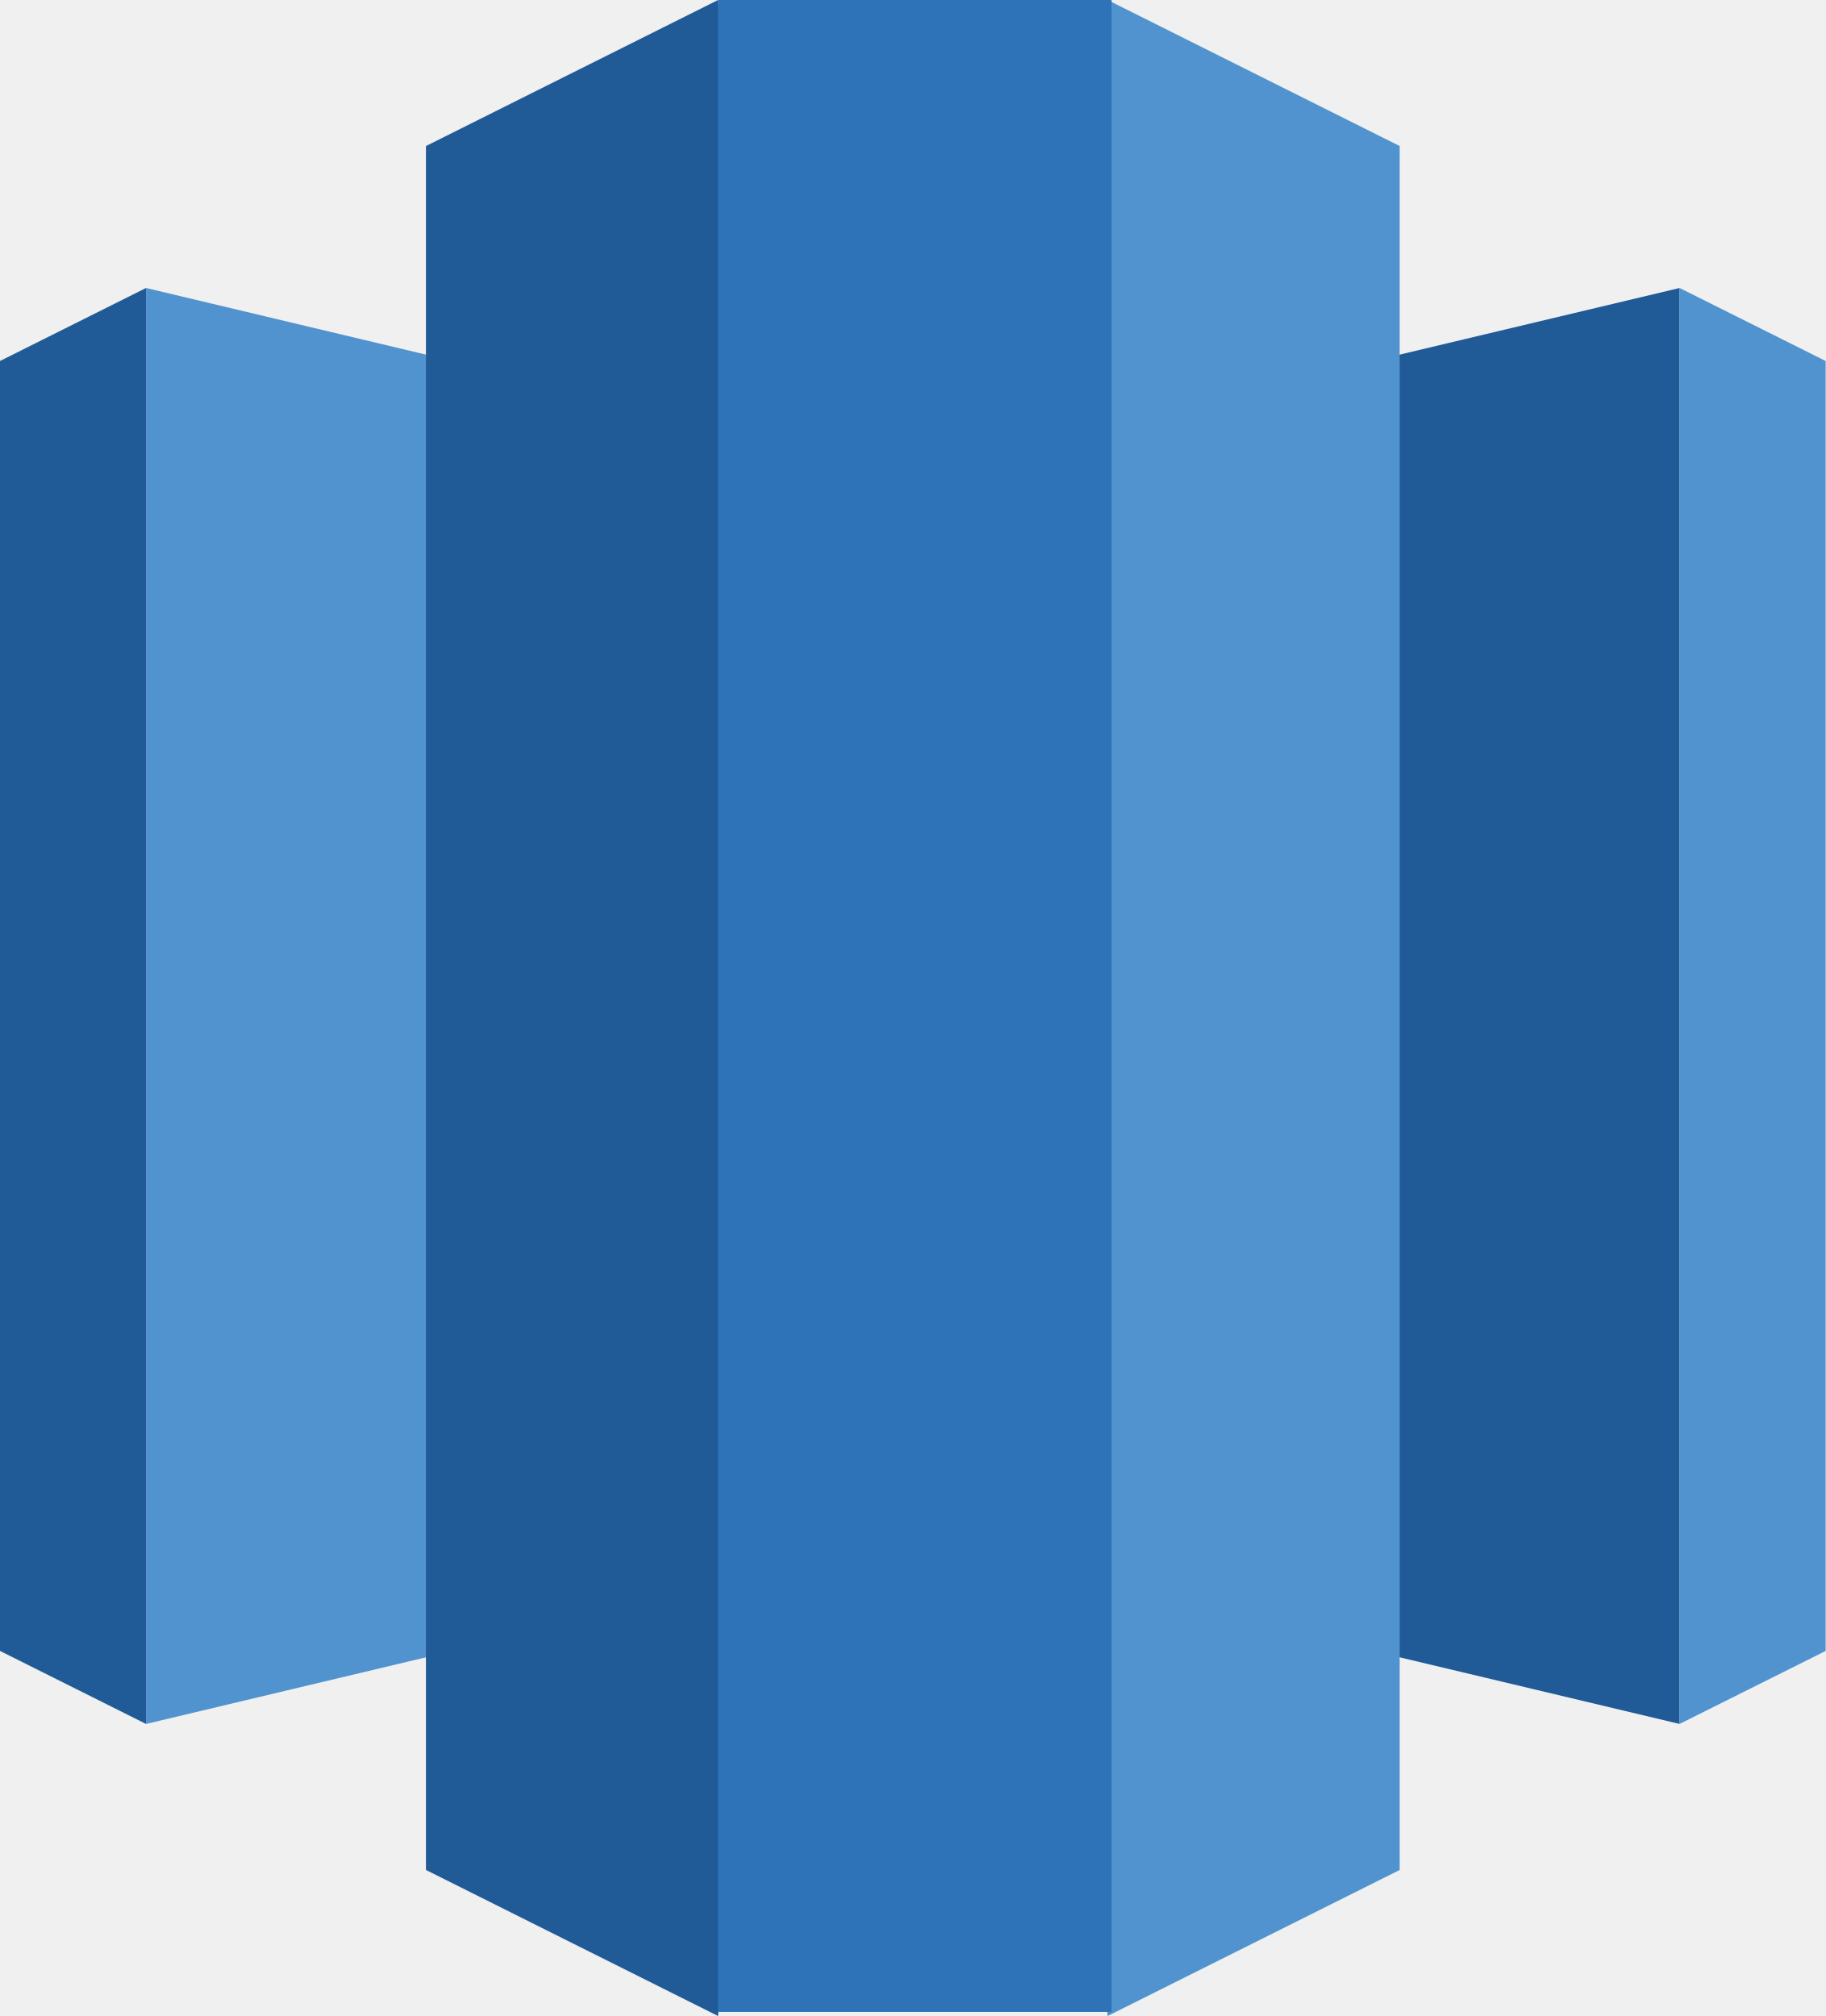
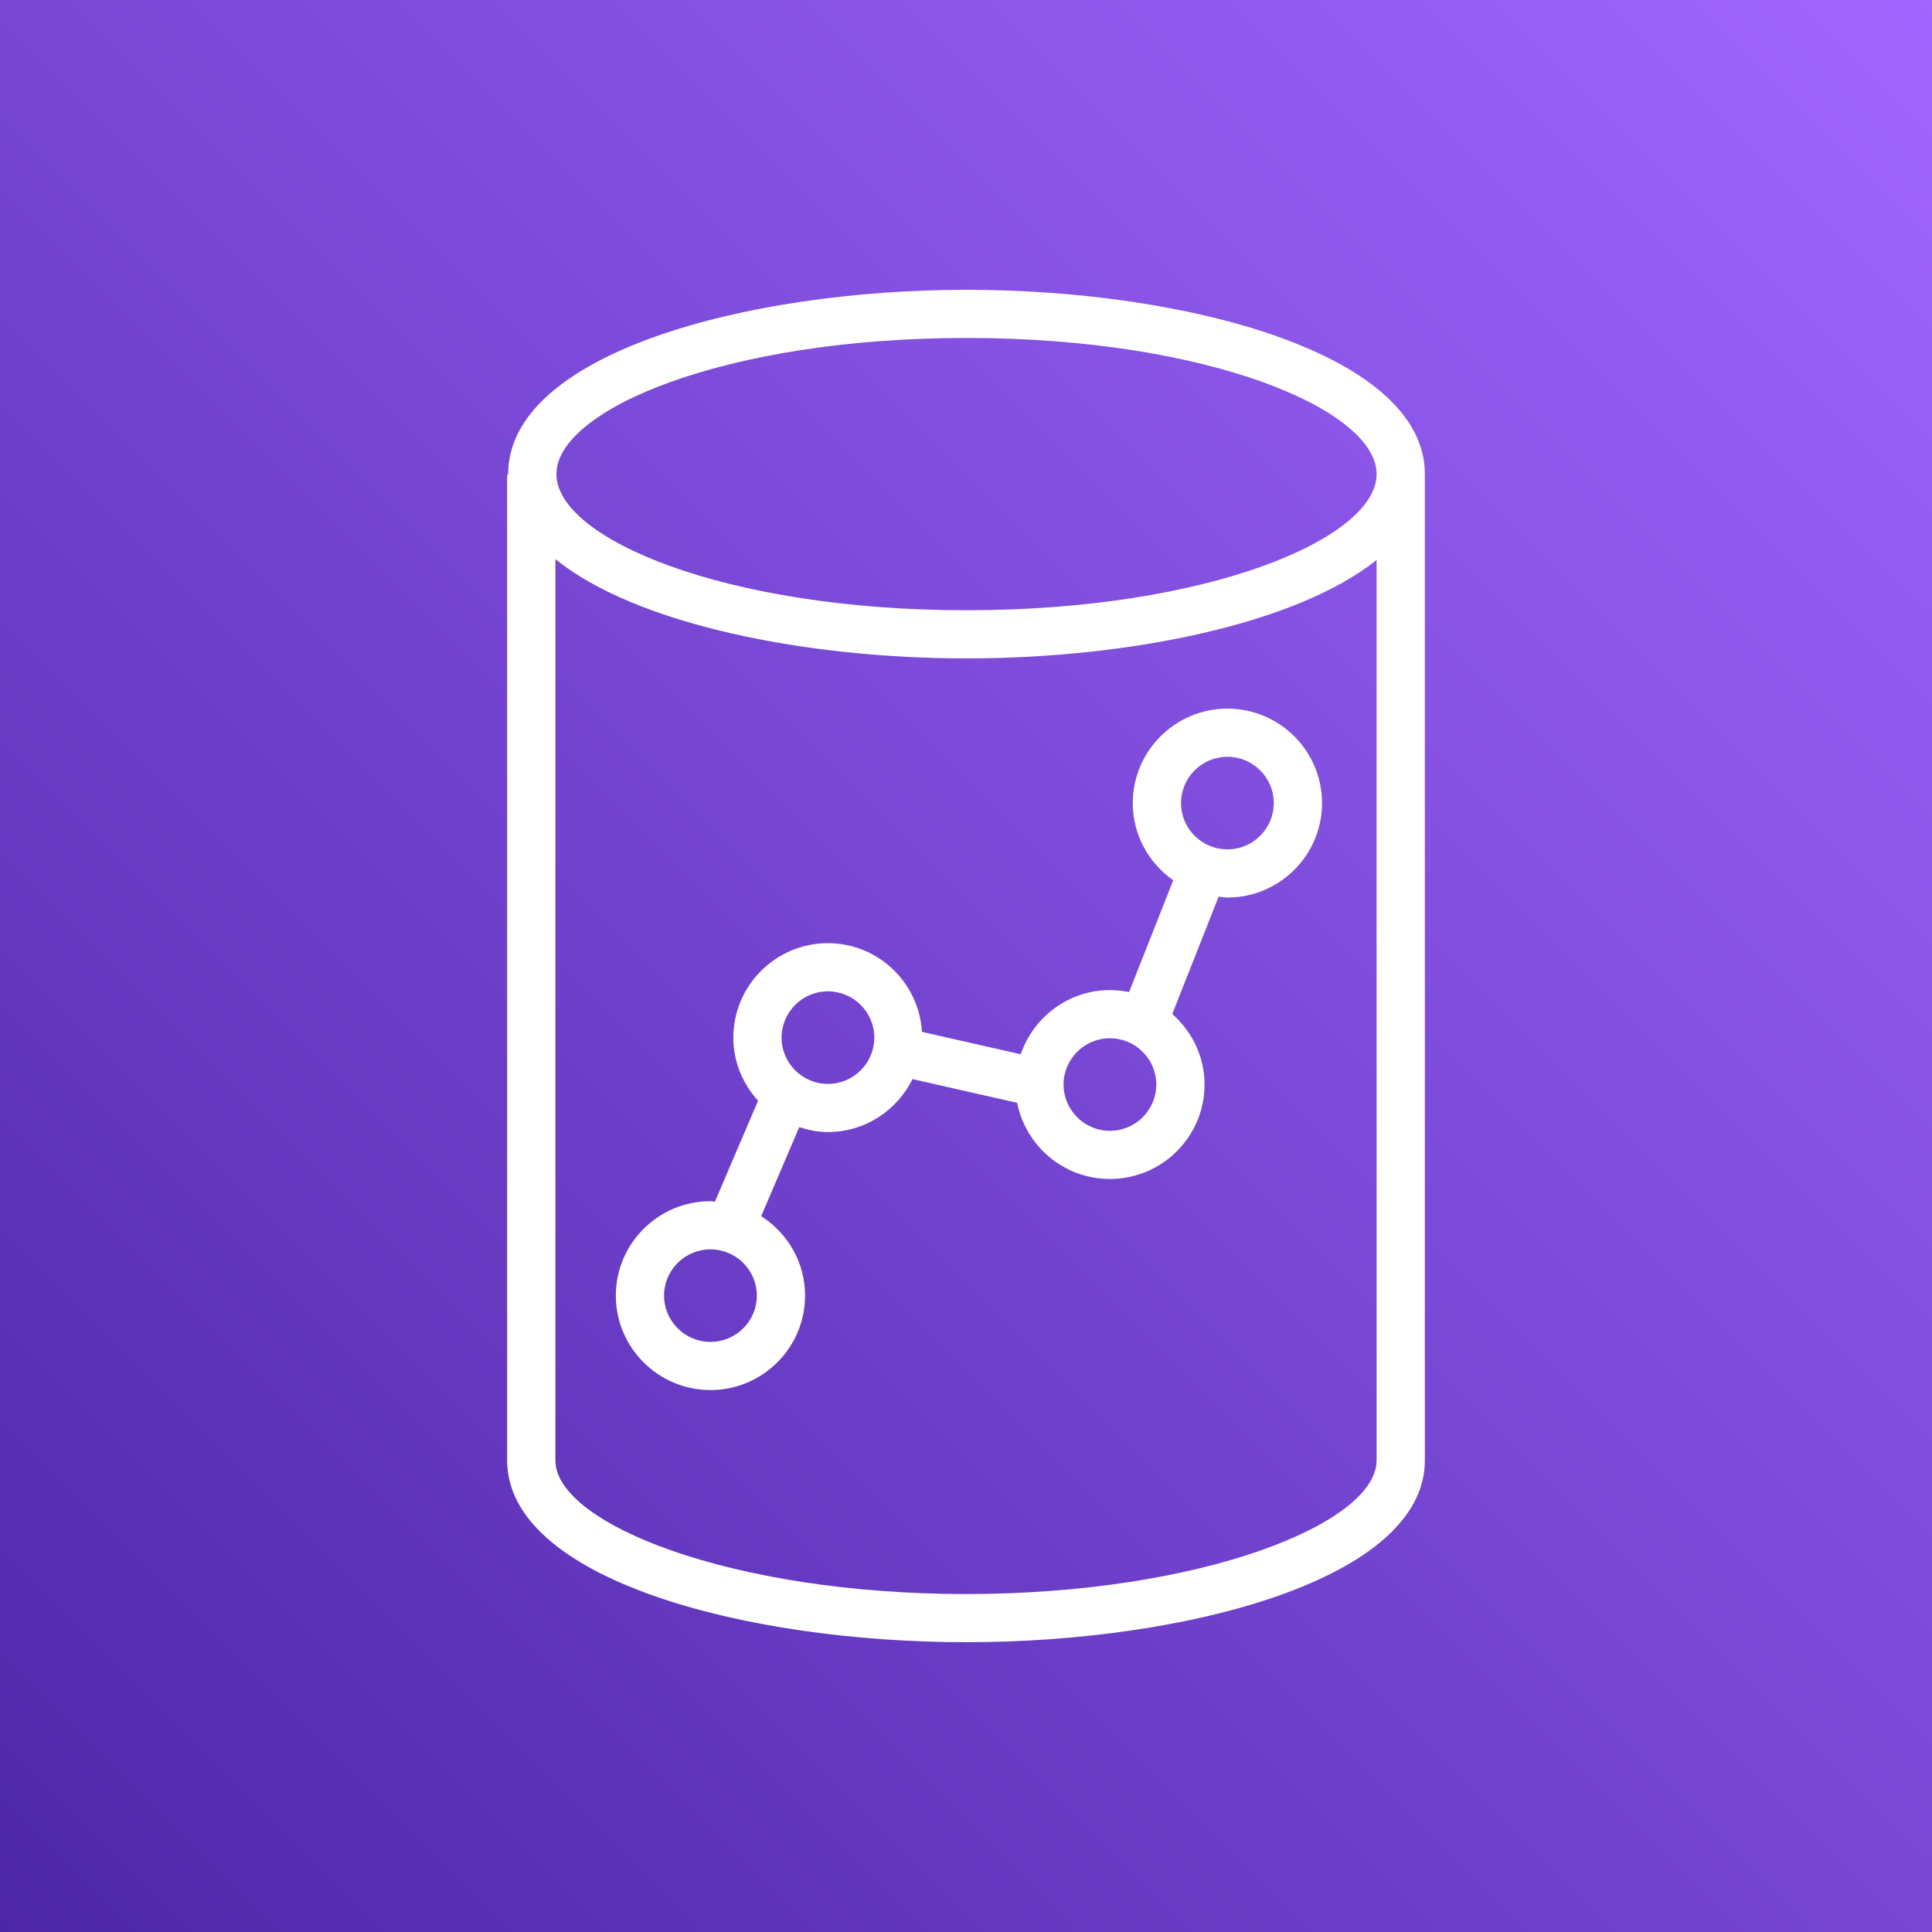
- <svg xmlns="http://www.w3.org/2000/svg" enable-background="new 0 0 1615 1783.7" viewBox="0 0 1615 1783.7">
-   <path d="m807.5 1363.8 678.3 161.5v-1270.5l-678.3 161.5z" fill="#205b97" />
-   <path d="m1485.8 254.8 129.2 64.6v1141.3l-129.2 64.6zm-678.3 1109-678.3 161.5v-1270.5l678.3 161.5z" fill="#5193ce" />
-   <path d="m129.2 254.8-129.2 64.6v1141.3l129.2 64.6z" fill="#205b97" />
-   <path d="m979.8 1783.7 258.4-129.2v-1525.3l-258.4-129.2-79 847z" fill="#5193ce" />
-   <path d="m635.2 1783.7-258.4-129.2v-1525.3l258.4-129.2 79 847z" fill="#205b97" />
-   <path d="m635.2 0h348.1v1780.1h-348.1z" fill="#2e73b7" />
+ <svg xmlns="http://www.w3.org/2000/svg" width="80px" height="80px" viewBox="0 0 80 80" version="1.1">
+   <defs>
+     <linearGradient x1="0%" y1="100%" x2="100%" y2="0%" id="linearGradient-1">
+       <stop stop-color="#4D27A8" offset="0%" />
+       <stop stop-color="#A166FF" offset="100%" />
+     </linearGradient>
+   </defs>
+   <g id="Icon-Architecture/64/Arch_Amazon-Redshiftct_64" stroke="none" stroke-width="1" fill="none" fill-rule="evenodd">
+     <g id="Icon-Architecture-BG/64/Analytics" fill="url(#linearGradient-1)">
+       <rect id="Rectangle" x="0" y="0" width="80" height="80" />
+     </g>
+     <path d="M50.825,35.17 C49.765,35.17 48.904,34.311 48.904,33.254 C48.904,32.197 49.765,31.337 50.825,31.337 C51.884,31.337 52.745,32.197 52.745,33.254 C52.745,34.311 51.884,35.17 50.825,35.17 M45.959,46.825 C44.901,46.825 44.04,45.965 44.04,44.908 C44.04,43.851 44.901,42.992 45.959,42.992 C47.018,42.992 47.88,43.851 47.88,44.908 C47.88,45.965 47.018,46.825 45.959,46.825 M34.282,44.882 C33.224,44.882 32.363,44.023 32.363,42.966 C32.363,41.909 33.224,41.049 34.282,41.049 C35.342,41.049 36.203,41.909 36.203,42.966 C36.203,44.023 35.342,44.882 34.282,44.882 M29.418,55.565 C28.36,55.565 27.498,54.706 27.498,53.649 C27.498,52.592 28.36,51.733 29.418,51.733 C30.478,51.733 31.339,52.592 31.339,53.649 C31.339,54.706 30.478,55.565 29.418,55.565 M50.825,29.343 C48.664,29.343 46.906,31.098 46.906,33.254 C46.906,34.576 47.571,35.742 48.581,36.451 L46.753,41.079 C46.496,41.026 46.23,40.998 45.959,40.998 C44.241,40.998 42.794,42.115 42.267,43.655 L38.177,42.727 C38.05,40.684 36.362,39.055 34.282,39.055 C32.123,39.055 30.366,40.81 30.366,42.966 C30.366,43.974 30.759,44.885 31.39,45.579 L29.604,49.758 C29.541,49.754 29.482,49.739 29.418,49.739 C27.258,49.739 25.5,51.493 25.5,53.649 C25.5,55.805 27.258,57.559 29.418,57.559 C31.578,57.559 33.336,55.805 33.336,53.649 C33.336,52.265 32.609,51.055 31.519,50.359 L33.095,46.673 C33.472,46.794 33.866,46.876 34.282,46.876 C35.824,46.876 37.147,45.976 37.785,44.683 L42.119,45.666 C42.473,47.461 44.06,48.819 45.959,48.819 C48.12,48.819 49.878,47.065 49.878,44.908 C49.878,43.743 49.354,42.707 48.541,41.989 L50.461,37.128 C50.583,37.14 50.7,37.165 50.825,37.165 C52.985,37.165 54.743,35.41 54.743,33.254 C54.743,31.098 52.985,29.343 50.825,29.343 M40,66.006 C30.269,66.006 22.998,63.085 22.998,60.473 L22.998,23.152 C26.308,25.841 33.315,27.263 40.021,27.263 C46.697,27.263 53.674,25.853 57.002,23.186 L57.002,60.473 C57.002,63.085 49.73,66.006 40,66.006 M40.021,13.994 C50.028,13.994 57.002,16.965 57.002,19.632 C57.002,22.298 50.028,25.269 40.021,25.269 C30.013,25.269 23.04,22.298 23.04,19.632 C23.04,16.965 30.013,13.994 40.021,13.994 M59,19.632 C59,14.675 49.222,12 40.021,12 C30.82,12 21.042,14.675 21.042,19.632 C21.042,19.64 21.044,19.649 21.044,19.657 L21,19.657 L21,60.473 C21,65.362 30.789,68 40,68 C49.211,68 59,65.362 59,60.473 L59,19.657 L58.998,19.657 C58.998,19.649 59,19.64 59,19.632" id="Amazon-Redshift_Icon_64_Squid" fill="#FFFFFF" />
+   </g>
</svg>
